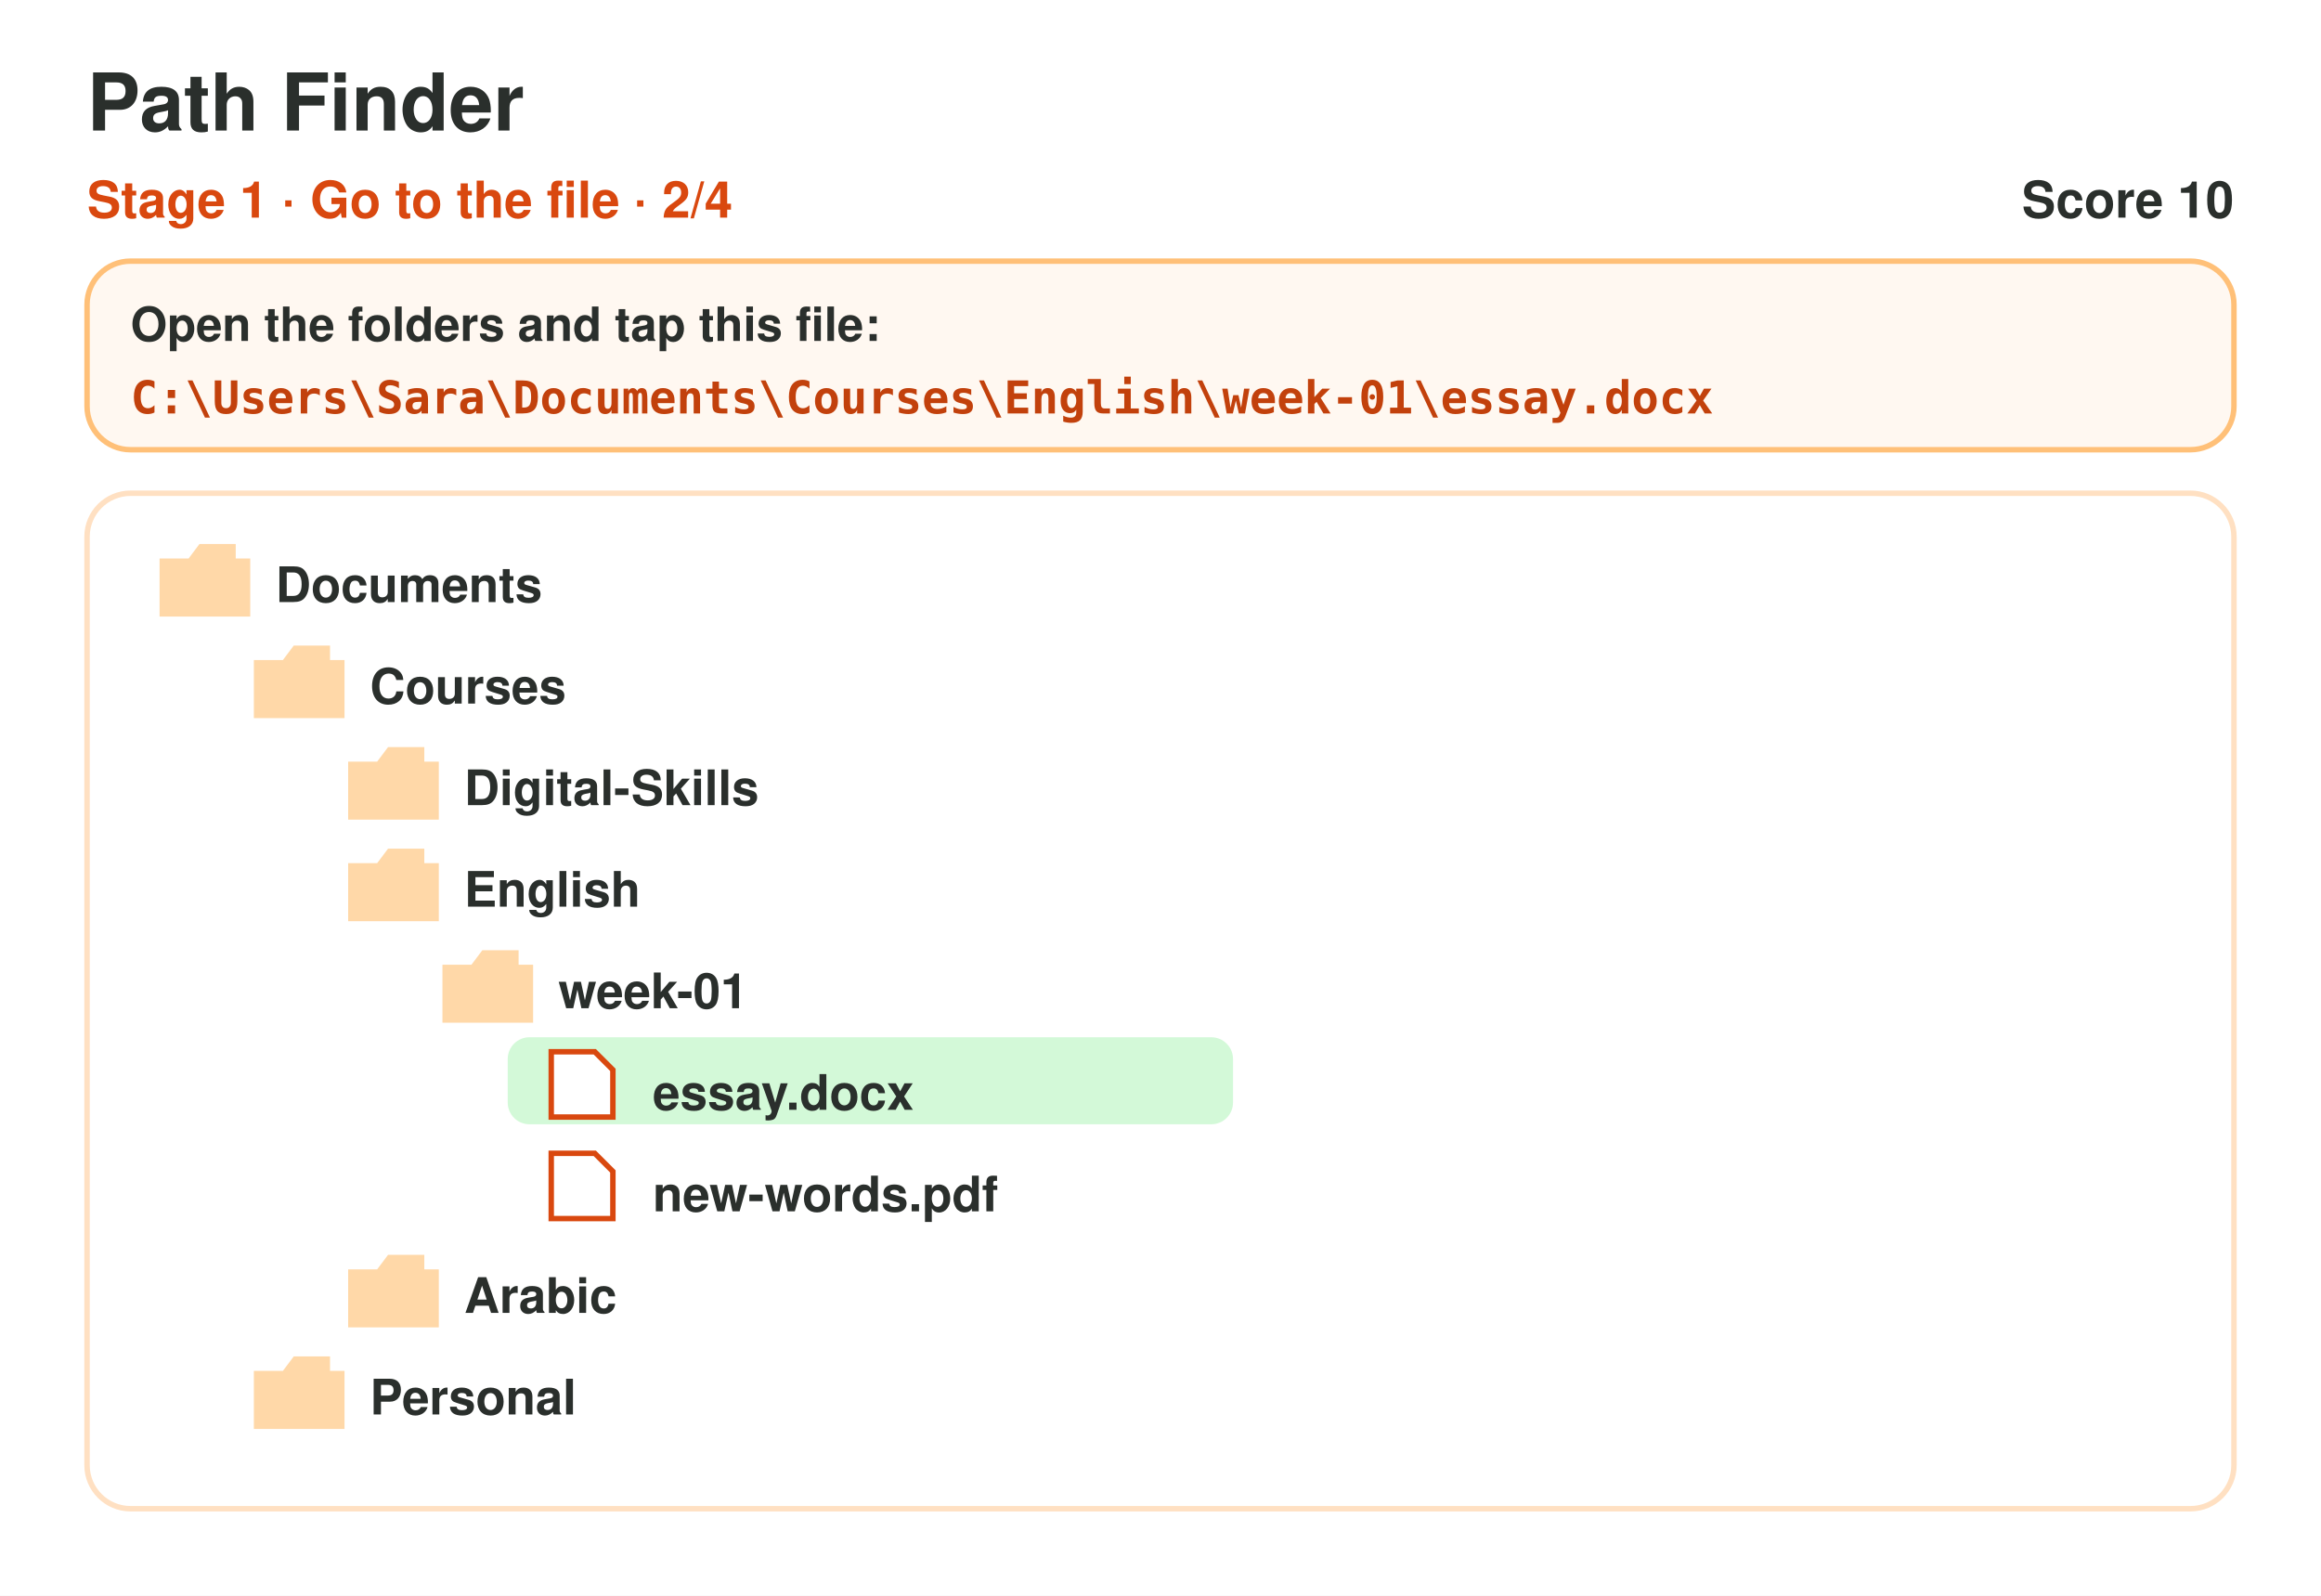
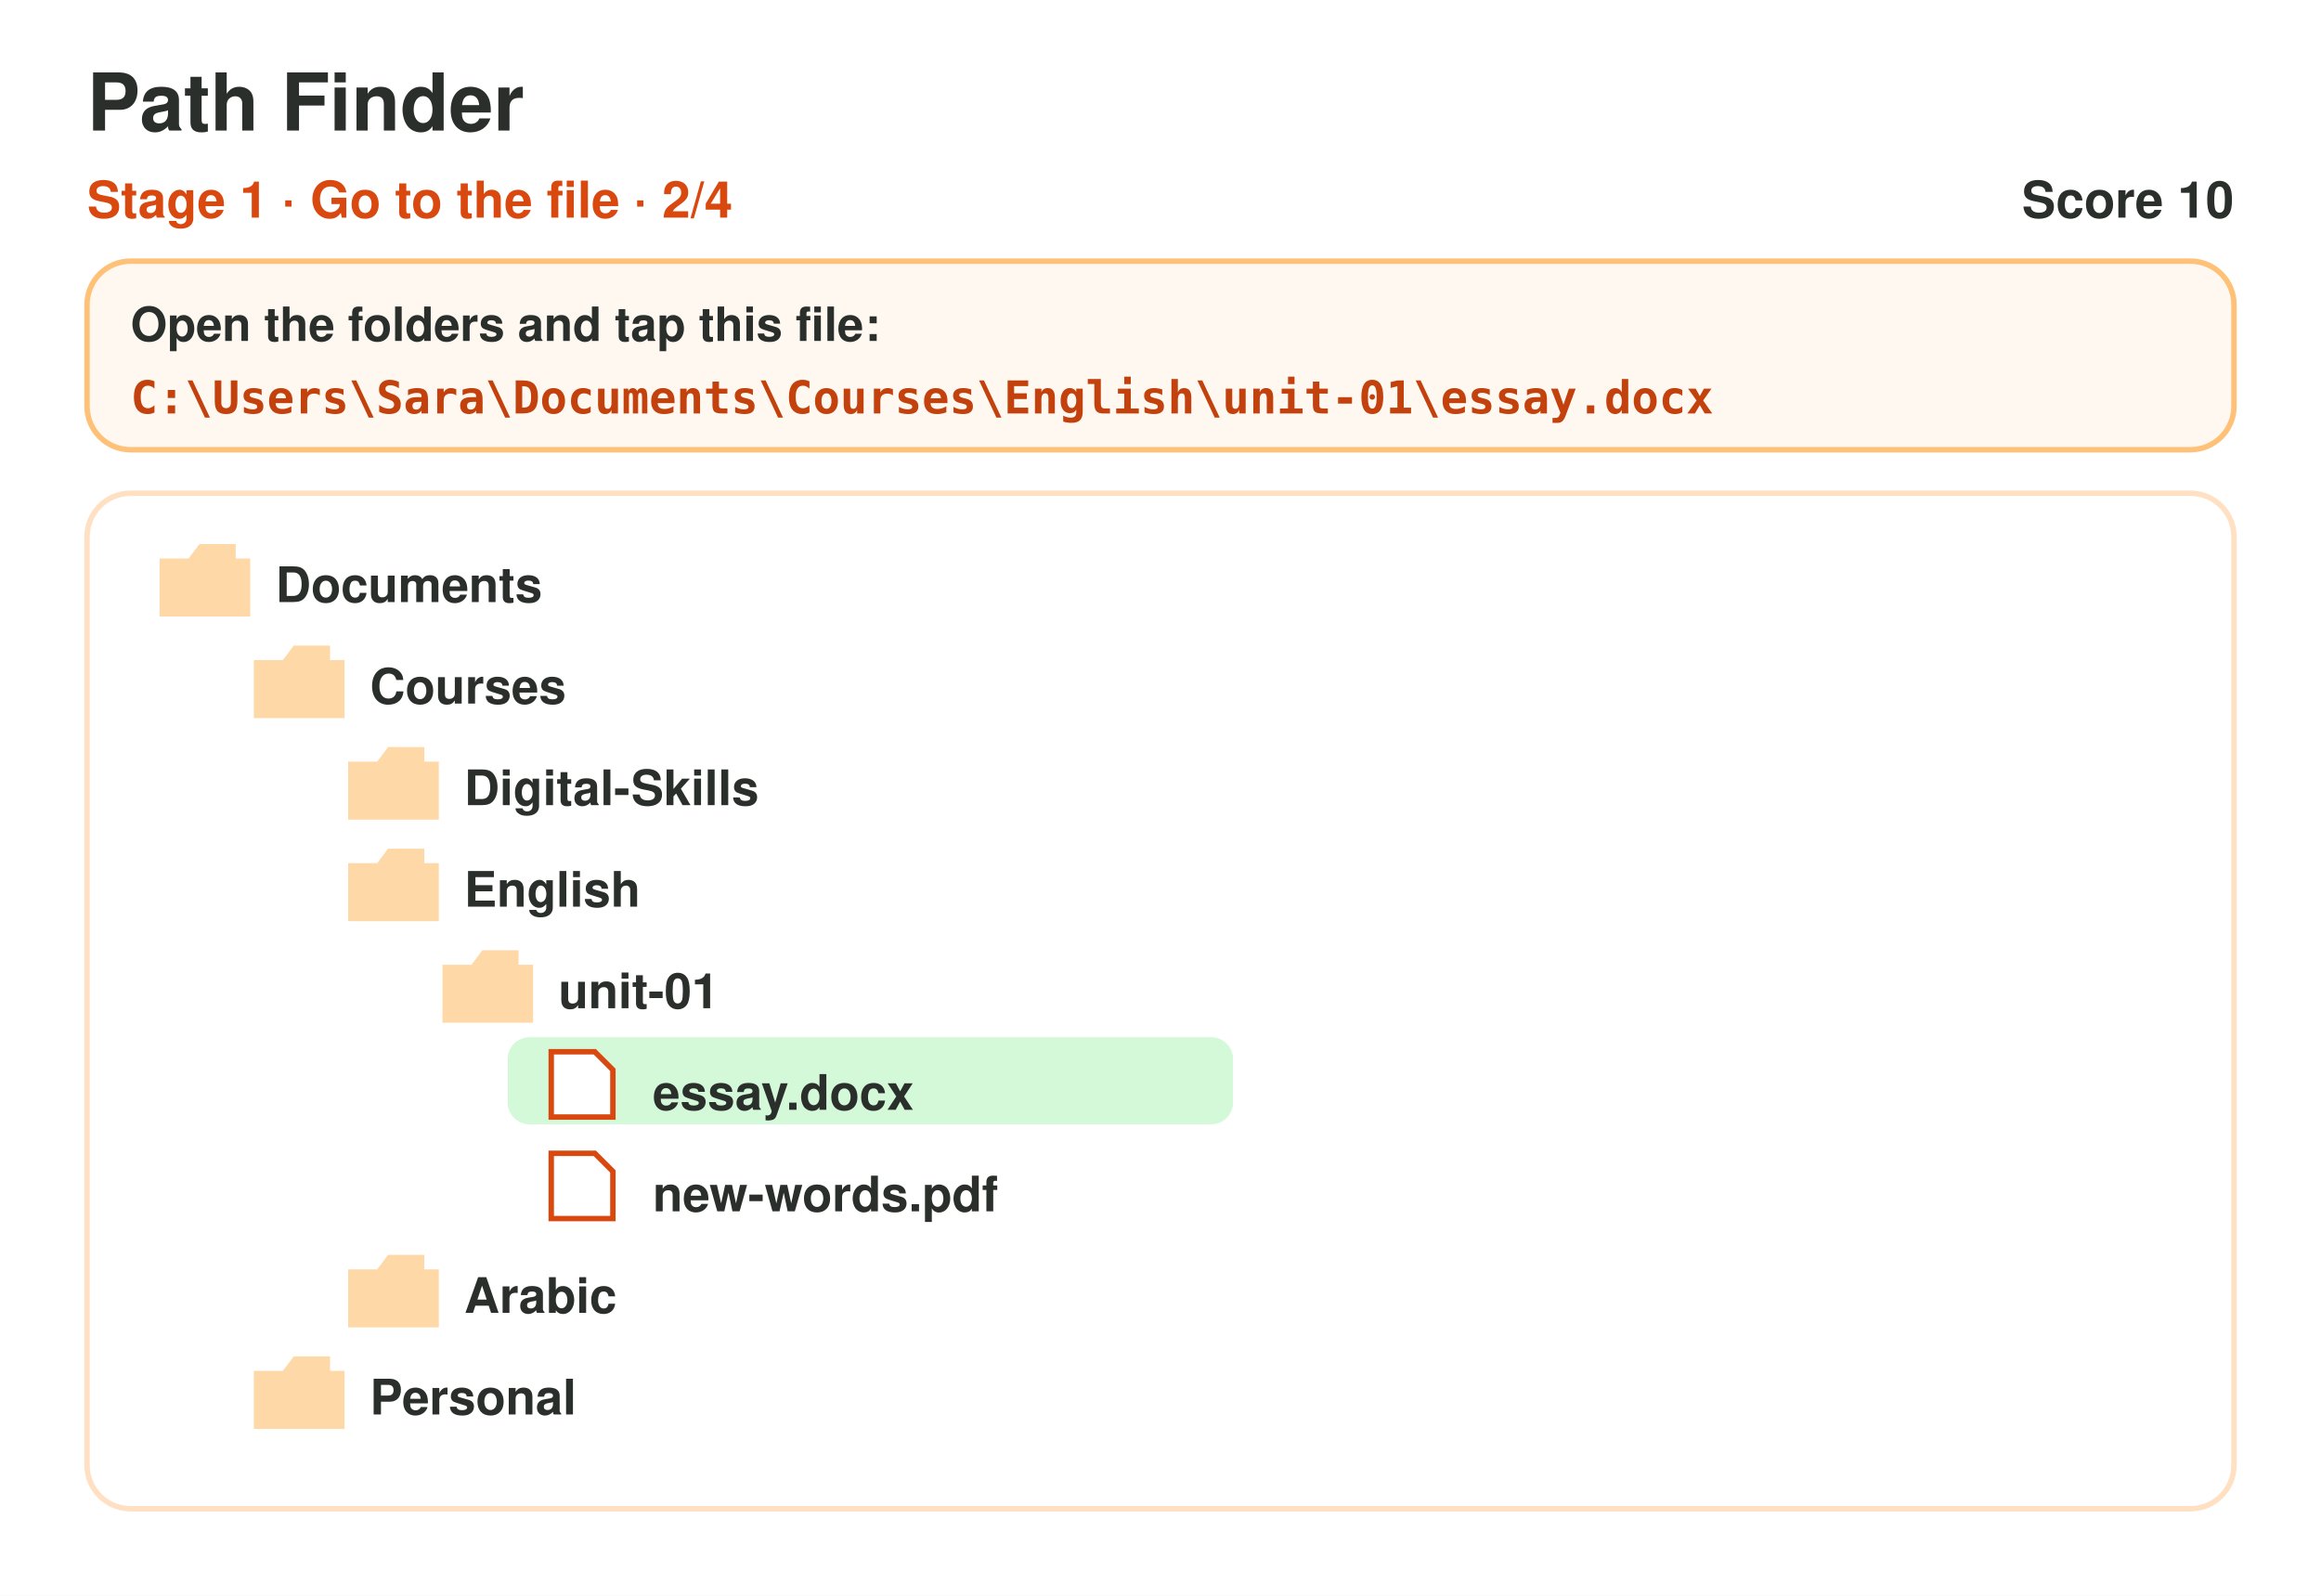
<svg xmlns="http://www.w3.org/2000/svg" width="640" height="440" viewBox="0 0 640 440" font-family="Helvetica, Arial, sans-serif" font-weight="600">
  <rect width="640" height="440" fill="#ffffff" />
  <text x="24.0" y="36.0" font-size="22" fill="#2a2f2c" text-anchor="start" font-weight="800">Path Finder</text>
  <text x="24.0" y="60.0" font-size="14" fill="#D9480F" text-anchor="start" font-weight="800">Stage 1 · Go to the file · 2/4</text>
  <text x="616.0" y="60.0" font-size="14" fill="#2a2f2c" text-anchor="end" font-weight="800">Score 10</text>
  <rect x="24.0" y="72.0" width="592.0" height="52.0" rx="12" fill="#fff8f1" stroke="#ffc078" stroke-width="1.5" />
  <text x="36.0" y="94.0" font-size="13" fill="#2a2f2c" text-anchor="start" font-weight="700">Open the folders and tap this file:</text>
-   <text x="36.0" y="114.0" font-size="12.5" fill="#c2410c" text-anchor="start" font-weight="800" font-family="Menlo, Consolas, monospace">C:\Users\Sara\Documents\Courses\English\week-01\essay.docx</text>
+   <text x="36.0" y="114.0" font-size="12.5" fill="#c2410c" text-anchor="start" font-weight="800" font-family="Menlo, Consolas, monospace">C:\Users\Sara\Documents\Courses\English\unit-01\essay.docx</text>
  <rect x="24.0" y="136.0" width="592.0" height="280.0" rx="12" fill="#ffffff" stroke="#ffe0c2" stroke-width="1.5" />
  <path d="M44,154 h8 l3,-4 h10 v4 h4 v16 h-25 z" stroke="#adb5bd" stroke-width="0" fill="#ffd8a8" stroke-linecap="round" stroke-linejoin="round" />
  <text x="76.0" y="166.0" font-size="13.5" fill="#2a2f2c" text-anchor="start" font-weight="700">Documents</text>
  <path d="M70,182 h8 l3,-4 h10 v4 h4 v16 h-25 z" stroke="#adb5bd" stroke-width="0" fill="#ffd8a8" stroke-linecap="round" stroke-linejoin="round" />
  <text x="102.0" y="194.0" font-size="13.5" fill="#2a2f2c" text-anchor="start" font-weight="700">Courses</text>
  <path d="M96,210 h8 l3,-4 h10 v4 h4 v16 h-25 z" stroke="#adb5bd" stroke-width="0" fill="#ffd8a8" stroke-linecap="round" stroke-linejoin="round" />
  <text x="128.0" y="222.0" font-size="13.5" fill="#2a2f2c" text-anchor="start" font-weight="700">Digital-Skills</text>
  <path d="M96,238 h8 l3,-4 h10 v4 h4 v16 h-25 z" stroke="#adb5bd" stroke-width="0" fill="#ffd8a8" stroke-linecap="round" stroke-linejoin="round" />
  <text x="128.0" y="250.0" font-size="13.5" fill="#2a2f2c" text-anchor="start" font-weight="700">English</text>
  <path d="M122,266 h8 l3,-4 h10 v4 h4 v16 h-25 z" stroke="#adb5bd" stroke-width="0" fill="#ffd8a8" stroke-linecap="round" stroke-linejoin="round" />
-   <text x="154.0" y="278.0" font-size="13.5" fill="#2a2f2c" text-anchor="start" font-weight="700">week-01</text>
+   <text x="154.0" y="278.0" font-size="13.5" fill="#2a2f2c" text-anchor="start" font-weight="700">unit-01</text>
  <rect x="140.0" y="286.0" width="200.0" height="24.0" rx="6" fill="#d3f9d8" stroke="none" stroke-width="1.5" />
  <polygon points="152.0,290.0 164.0,290.0 169.0,295.0 169.0,308.0 152.0,308.0" fill="#ffffff" stroke="#D9480F" stroke-width="1.5" />
  <text x="180.0" y="306.0" font-size="13.5" fill="#2a2f2c" text-anchor="start" font-weight="700">essay.docx</text>
  <polygon points="152.0,318.0 164.0,318.0 169.0,323.0 169.0,336.0 152.0,336.0" fill="#ffffff" stroke="#D9480F" stroke-width="1.5" />
  <text x="180.0" y="334.0" font-size="13.5" fill="#2a2f2c" text-anchor="start" font-weight="700">new-words.pdf</text>
  <path d="M96,350 h8 l3,-4 h10 v4 h4 v16 h-25 z" stroke="#adb5bd" stroke-width="0" fill="#ffd8a8" stroke-linecap="round" stroke-linejoin="round" />
  <text x="128.0" y="362.0" font-size="13.5" fill="#2a2f2c" text-anchor="start" font-weight="700">Arabic</text>
  <path d="M70,378 h8 l3,-4 h10 v4 h4 v16 h-25 z" stroke="#adb5bd" stroke-width="0" fill="#ffd8a8" stroke-linecap="round" stroke-linejoin="round" />
  <text x="102.0" y="390.0" font-size="13.5" fill="#2a2f2c" text-anchor="start" font-weight="700">Personal</text>
</svg>
